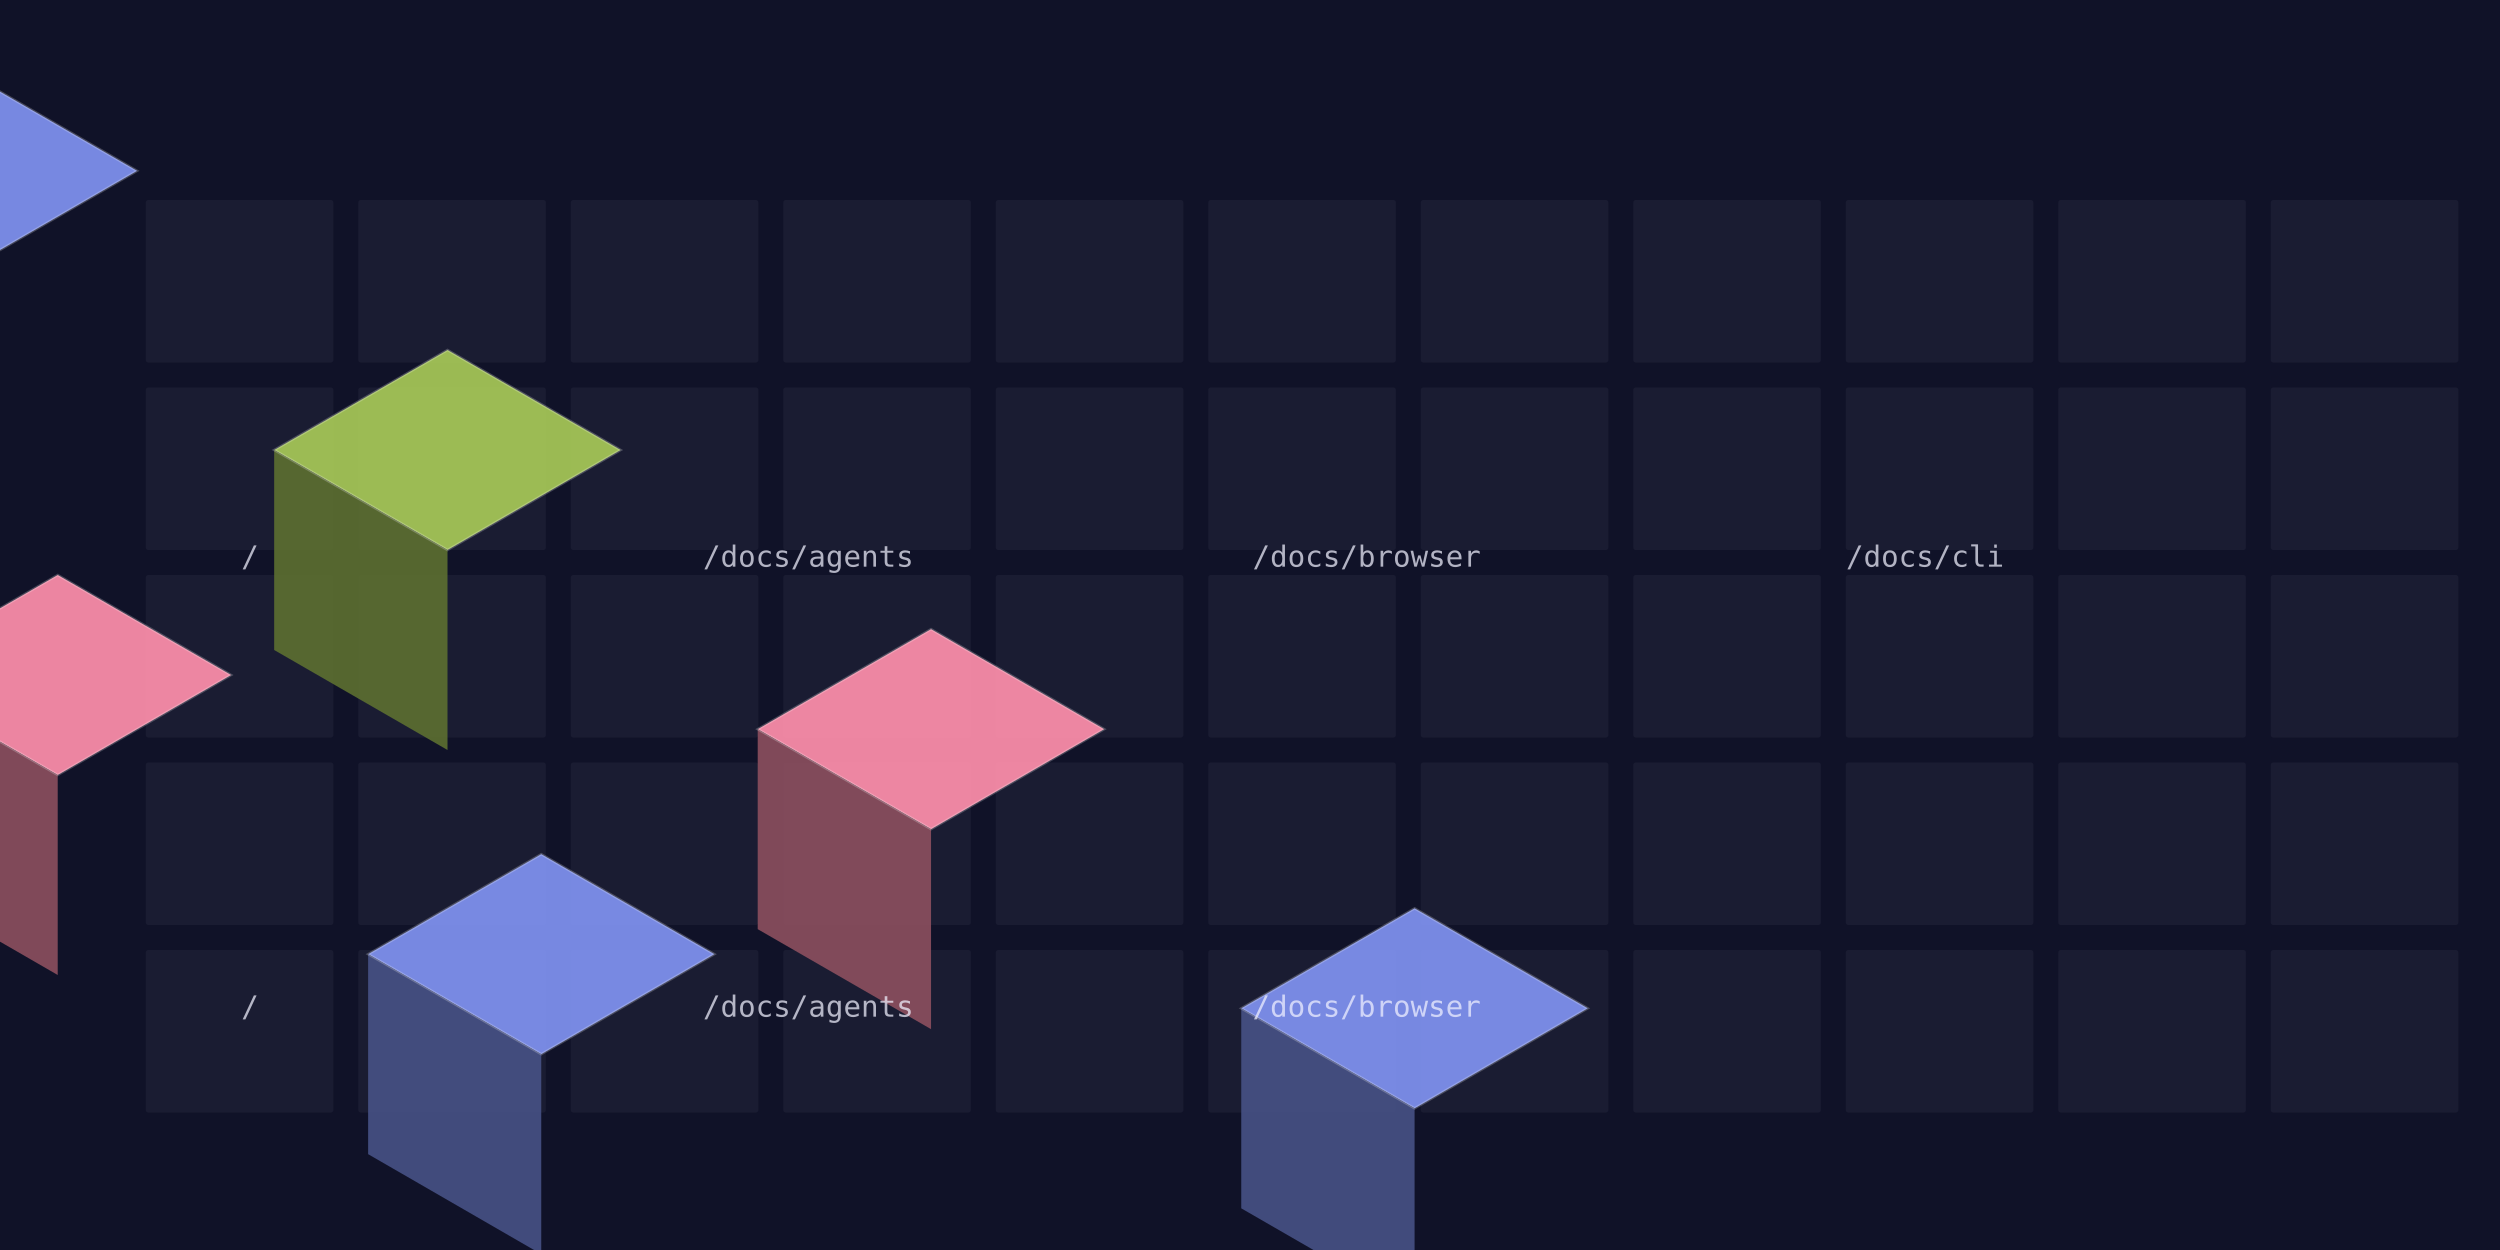
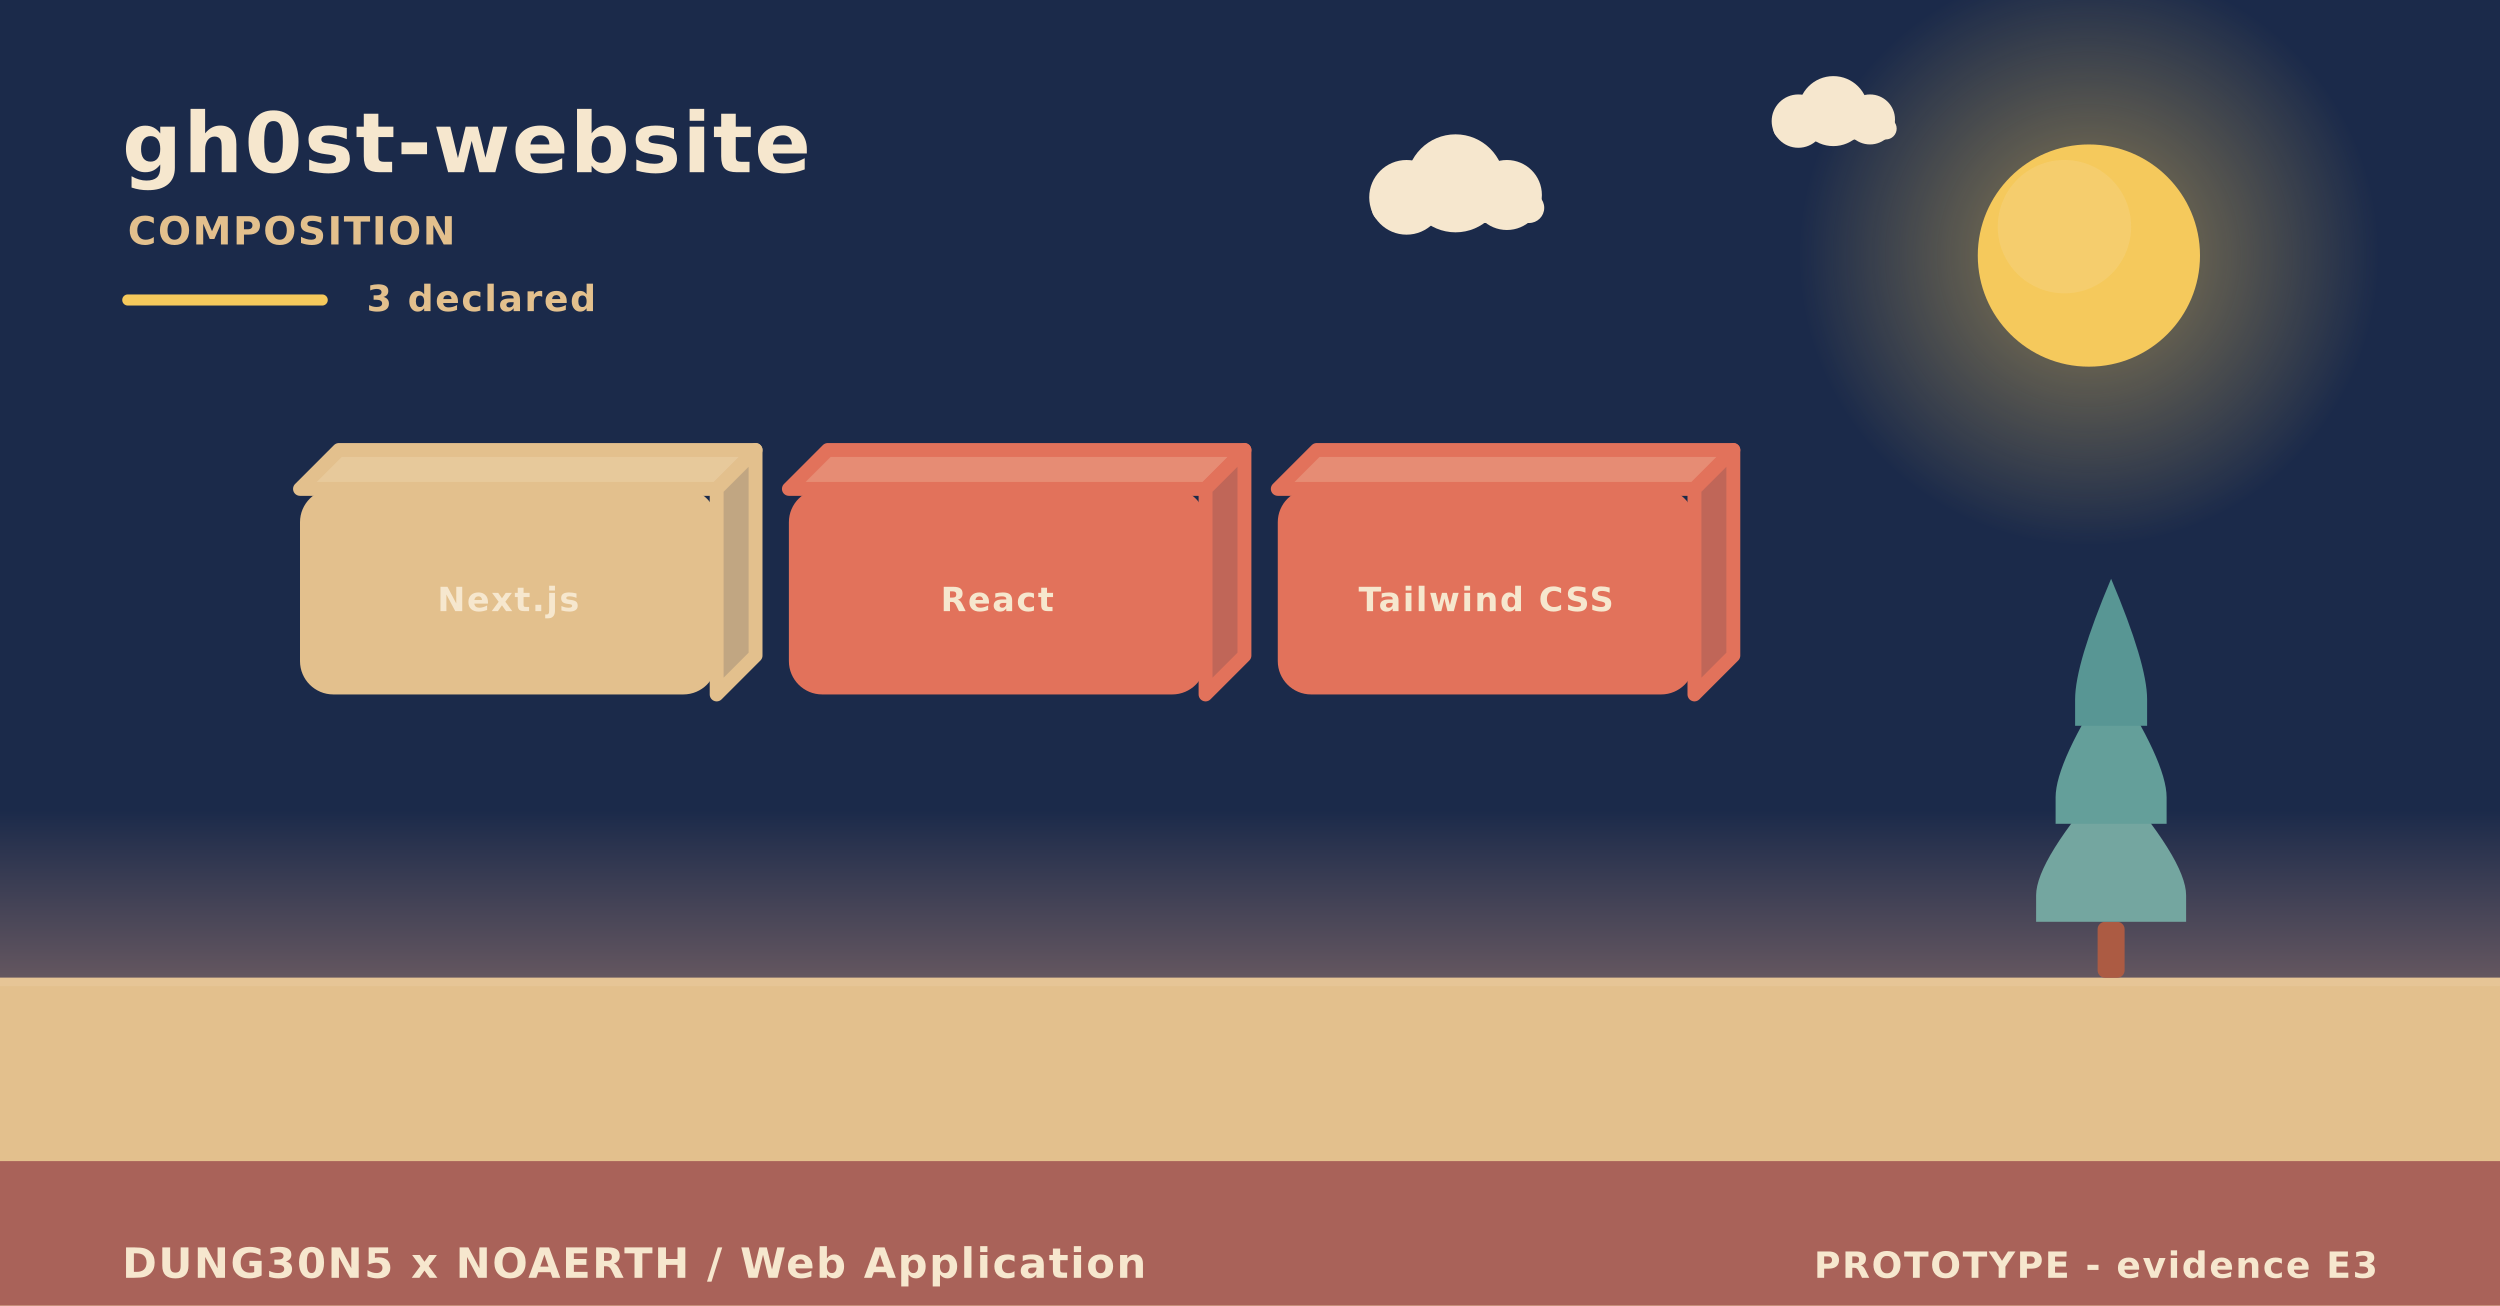
- <svg xmlns="http://www.w3.org/2000/svg" viewBox="0 0 1200 600" width="1200" height="600" role="img" aria-label="gh0st-website component map">
-   <rect width="1200" height="600" fill="#101228" />
-   <defs>
-     <linearGradient id="gc" x1="0" y1="0" x2="1" y2="1">
-       <stop offset="0%" stop-color="#8093f1" />
-       <stop offset="100%" stop-color="#a7c957" />
-     </linearGradient>
-   </defs>
-   <rect x="70.00" y="96.00" width="90.00" height="78.00" rx="1.20" fill="#f2f2ff" opacity="0.05" />
-   <rect x="172.00" y="96.00" width="90.00" height="78.00" rx="1.20" fill="#f2f2ff" opacity="0.05" />
-   <rect x="274.00" y="96.00" width="90.00" height="78.00" rx="1.20" fill="#f2f2ff" opacity="0.05" />
-   <rect x="376.00" y="96.00" width="90.00" height="78.00" rx="1.20" fill="#f2f2ff" opacity="0.05" />
-   <rect x="478.00" y="96.00" width="90.00" height="78.00" rx="1.20" fill="#f2f2ff" opacity="0.05" />
-   <rect x="580.00" y="96.00" width="90.00" height="78.00" rx="1.20" fill="#f2f2ff" opacity="0.05" />
-   <rect x="682.00" y="96.00" width="90.00" height="78.00" rx="1.20" fill="#f2f2ff" opacity="0.05" />
-   <rect x="784.00" y="96.00" width="90.00" height="78.00" rx="1.20" fill="#f2f2ff" opacity="0.05" />
-   <rect x="886.00" y="96.00" width="90.00" height="78.00" rx="1.20" fill="#f2f2ff" opacity="0.05" />
-   <rect x="988.00" y="96.00" width="90.00" height="78.00" rx="1.20" fill="#f2f2ff" opacity="0.05" />
-   <rect x="1090.00" y="96.00" width="90.00" height="78.00" rx="1.20" fill="#f2f2ff" opacity="0.05" />
-   <rect x="70.00" y="186.00" width="90.00" height="78.00" rx="1.20" fill="#f2f2ff" opacity="0.05" />
-   <rect x="172.00" y="186.00" width="90.00" height="78.00" rx="1.20" fill="#f2f2ff" opacity="0.05" />
-   <rect x="274.00" y="186.00" width="90.00" height="78.00" rx="1.20" fill="#f2f2ff" opacity="0.05" />
-   <rect x="376.00" y="186.00" width="90.00" height="78.00" rx="1.20" fill="#f2f2ff" opacity="0.05" />
-   <rect x="478.00" y="186.00" width="90.00" height="78.00" rx="1.20" fill="#f2f2ff" opacity="0.05" />
-   <rect x="580.00" y="186.00" width="90.00" height="78.00" rx="1.20" fill="#f2f2ff" opacity="0.05" />
-   <rect x="682.00" y="186.00" width="90.00" height="78.00" rx="1.20" fill="#f2f2ff" opacity="0.05" />
-   <rect x="784.00" y="186.00" width="90.00" height="78.00" rx="1.20" fill="#f2f2ff" opacity="0.05" />
-   <rect x="886.00" y="186.00" width="90.00" height="78.00" rx="1.20" fill="#f2f2ff" opacity="0.05" />
-   <rect x="988.00" y="186.00" width="90.00" height="78.00" rx="1.20" fill="#f2f2ff" opacity="0.05" />
-   <rect x="1090.00" y="186.00" width="90.00" height="78.00" rx="1.20" fill="#f2f2ff" opacity="0.05" />
-   <rect x="70.00" y="276.00" width="90.00" height="78.00" rx="1.20" fill="#f2f2ff" opacity="0.05" />
-   <rect x="172.00" y="276.00" width="90.00" height="78.00" rx="1.20" fill="#f2f2ff" opacity="0.05" />
-   <rect x="274.00" y="276.00" width="90.00" height="78.00" rx="1.20" fill="#f2f2ff" opacity="0.05" />
-   <rect x="376.00" y="276.00" width="90.00" height="78.00" rx="1.20" fill="#f2f2ff" opacity="0.05" />
-   <rect x="478.00" y="276.00" width="90.00" height="78.00" rx="1.20" fill="#f2f2ff" opacity="0.05" />
-   <rect x="580.00" y="276.00" width="90.00" height="78.00" rx="1.20" fill="#f2f2ff" opacity="0.05" />
-   <rect x="682.00" y="276.00" width="90.00" height="78.00" rx="1.20" fill="#f2f2ff" opacity="0.05" />
-   <rect x="784.00" y="276.00" width="90.00" height="78.00" rx="1.20" fill="#f2f2ff" opacity="0.05" />
-   <rect x="886.00" y="276.00" width="90.00" height="78.00" rx="1.20" fill="#f2f2ff" opacity="0.05" />
-   <rect x="988.00" y="276.00" width="90.00" height="78.00" rx="1.20" fill="#f2f2ff" opacity="0.05" />
-   <rect x="1090.00" y="276.00" width="90.00" height="78.00" rx="1.20" fill="#f2f2ff" opacity="0.05" />
-   <rect x="70.00" y="366.00" width="90.00" height="78.00" rx="1.20" fill="#f2f2ff" opacity="0.05" />
-   <rect x="172.00" y="366.00" width="90.00" height="78.00" rx="1.20" fill="#f2f2ff" opacity="0.05" />
-   <rect x="274.00" y="366.00" width="90.00" height="78.00" rx="1.20" fill="#f2f2ff" opacity="0.05" />
-   <rect x="376.00" y="366.00" width="90.00" height="78.00" rx="1.20" fill="#f2f2ff" opacity="0.05" />
-   <rect x="478.00" y="366.00" width="90.00" height="78.00" rx="1.20" fill="#f2f2ff" opacity="0.05" />
-   <rect x="580.00" y="366.00" width="90.00" height="78.00" rx="1.20" fill="#f2f2ff" opacity="0.05" />
-   <rect x="682.00" y="366.00" width="90.00" height="78.00" rx="1.20" fill="#f2f2ff" opacity="0.05" />
-   <rect x="784.00" y="366.00" width="90.00" height="78.00" rx="1.20" fill="#f2f2ff" opacity="0.05" />
-   <rect x="886.00" y="366.00" width="90.00" height="78.00" rx="1.20" fill="#f2f2ff" opacity="0.05" />
-   <rect x="988.00" y="366.00" width="90.00" height="78.00" rx="1.20" fill="#f2f2ff" opacity="0.05" />
-   <rect x="1090.00" y="366.00" width="90.00" height="78.00" rx="1.20" fill="#f2f2ff" opacity="0.05" />
-   <rect x="70.00" y="456.00" width="90.00" height="78.00" rx="1.20" fill="#f2f2ff" opacity="0.05" />
-   <rect x="172.00" y="456.00" width="90.00" height="78.00" rx="1.20" fill="#f2f2ff" opacity="0.05" />
-   <rect x="274.00" y="456.00" width="90.00" height="78.00" rx="1.20" fill="#f2f2ff" opacity="0.05" />
-   <rect x="376.00" y="456.00" width="90.00" height="78.00" rx="1.20" fill="#f2f2ff" opacity="0.05" />
-   <rect x="478.00" y="456.00" width="90.00" height="78.00" rx="1.20" fill="#f2f2ff" opacity="0.05" />
-   <rect x="580.00" y="456.00" width="90.00" height="78.00" rx="1.20" fill="#f2f2ff" opacity="0.05" />
-   <rect x="682.00" y="456.00" width="90.00" height="78.00" rx="1.20" fill="#f2f2ff" opacity="0.05" />
-   <rect x="784.00" y="456.00" width="90.00" height="78.00" rx="1.20" fill="#f2f2ff" opacity="0.05" />
-   <rect x="886.00" y="456.00" width="90.00" height="78.00" rx="1.20" fill="#f2f2ff" opacity="0.05" />
-   <rect x="988.00" y="456.00" width="90.00" height="78.00" rx="1.20" fill="#f2f2ff" opacity="0.05" />
-   <rect x="1090.00" y="456.00" width="90.00" height="78.00" rx="1.20" fill="#f2f2ff" opacity="0.05" />
-   <g transform="rotate(0 120 140)">
-     <polygon points="-17.3,34.0 65.8,82.0 -17.3,130.0 -100.5,82.0" fill="#8093f1" opacity="0.92" />
-     <polygon points="-100.5,82.0 -17.3,130.0 -17.3,226.0 -100.5,178.0" fill="#465185" opacity="0.9" />
-     <polygon points="-17.3,34.0 65.8,82.0 -17.3,130.0 -100.5,82.0" fill="none" stroke="rgba(255,255,255,0.220)" stroke-width="1.2" />
-     <animateTransform attributeName="transform" type="rotate" values="-32.0 0.00 0.00 0.0 0.00 0.00" dur="6.5s" begin="0.0s" repeatCount="indefinite" />
+ <svg xmlns="http://www.w3.org/2000/svg" width="900" height="470" viewBox="0 0 900 470" role="img" aria-label="gh0st-website - how it is composed">
+   <linearGradient id="skyc" x1="0" y1="0" x2="0" y2="1">
+     <stop offset="0" stop-color="#1b2a4a" />
+     <stop offset="0.62" stop-color="#1b2a4a" />
+     <stop offset="1" stop-color="#f3ad8a" />
+   </linearGradient>
+   <rect width="900" height="470" fill="url(#skyc)" />
+   <radialGradient id="sunc">
+     <stop offset="0.35" stop-color="#f5c95c" stop-opacity="0.34" />
+     <stop offset="1" stop-color="#f5c95c" stop-opacity="0" />
+   </radialGradient>
+   <circle cx="752" cy="92" r="104" fill="url(#sunc)" />
+   <circle cx="752" cy="92" r="40" fill="#f5c95c" />
+   <circle cx="743.2" cy="81.6" r="24" fill="#f5d27e" opacity="0.5" />
+   <g>
+     <circle cx="524" cy="66" r="17.64" fill="#f6e7ce" />
+     <circle cx="506.36" cy="71.04" r="13.44" fill="#f6e7ce" />
+     <circle cx="542.48" cy="70.2" r="12.6" fill="#f6e7ce" />
+     <rect x="493.76" y="69.36" width="62.16" height="10.92" rx="5.46" fill="#f6e7ce" />
+     <animateTransform attributeName="transform" type="translate" values="0 0;24 0;0 0" dur="36s" begin="0s" repeatCount="indefinite" />
  </g>
-   <text x="120" y="272" font-family="ui-monospace,Menlo,monospace" font-size="14" fill="rgba(242,242,255,0.720)" text-anchor="middle">/</text>
-   <g transform="rotate(0 388 140)">
-     <polygon points="214.8,168.0 297.9,216.0 214.8,264.0 131.6,216.0" fill="#a7c957" opacity="0.92" />
-     <polygon points="131.6,216.0 214.8,264.0 214.8,360.0 131.6,312.0" fill="#5c6f30" opacity="0.9" />
-     <polygon points="214.8,168.0 297.9,216.0 214.8,264.0 131.6,216.0" fill="none" stroke="rgba(255,255,255,0.220)" stroke-width="1.2" />
-     <animateTransform attributeName="transform" type="rotate" values="-32.0 0.00 0.00 0.0 0.00 0.00" dur="6.5s" begin="0.4s" repeatCount="indefinite" />
+   <g>
+     <circle cx="660" cy="40" r="12.6" fill="#f6e7ce" />
+     <circle cx="647.4" cy="43.6" r="9.6" fill="#f6e7ce" />
+     <circle cx="673.2" cy="43" r="9" fill="#f6e7ce" />
+     <rect x="638.4" y="42.4" width="44.4" height="7.8" rx="3.9" fill="#f6e7ce" />
+     <animateTransform attributeName="transform" type="translate" values="0 0;-18 0;0 0" dur="46s" begin="3s" repeatCount="indefinite" />
  </g>
-   <text x="388" y="272" font-family="ui-monospace,Menlo,monospace" font-size="14" fill="rgba(242,242,255,0.720)" text-anchor="middle">/docs/agents</text>
-   <g transform="rotate(0 656 140)">
-     <polygon points="446.9,302.0 530.0,350.0 446.9,398.0 363.7,350.0" fill="#ff8fab" opacity="0.92" />
-     <polygon points="363.7,350.0 446.9,398.0 446.9,494.0 363.7,446.0" fill="#8c4f5e" opacity="0.9" />
-     <polygon points="446.9,302.0 530.0,350.0 446.9,398.0 363.7,350.0" fill="none" stroke="rgba(255,255,255,0.220)" stroke-width="1.2" />
-     <animateTransform attributeName="transform" type="rotate" values="-32.0 0.00 0.00 0.0 0.00 0.00" dur="6.5s" begin="0.8s" repeatCount="indefinite" />
+   <rect x="0" y="352" width="900" height="118" fill="#e3c08d" />
+   <rect x="0" y="352" width="900" height="3" fill="#e6c596" />
+   <text x="44" y="62" font-family="Verdana,DejaVu Sans,sans-serif" font-size="30" font-weight="700" letter-spacing="0.6" fill="#f6e7ce" text-anchor="start">gh0st-website</text>
+   <text x="46" y="88" font-family="Verdana,DejaVu Sans,sans-serif" font-size="14" font-weight="700" letter-spacing="0.6" fill="#e3c08d" text-anchor="start">COMPOSITION</text>
+   <rect x="44" y="106" width="74" height="4" rx="2" fill="#f5c95c" />
+   <text x="132" y="112" font-family="Verdana,DejaVu Sans,sans-serif" font-size="13" font-weight="700" letter-spacing="0.6" fill="#e3c08d" text-anchor="start">3 declared</text>
+   <g>
+     <path d="M108,176 L258,176 L272,162 L122,162 Z" fill="#e7c99b" stroke="#e3c08d" stroke-width="5" stroke-linejoin="round" />
+     <path d="M258,176 L272,162 L272,236 L258,250 Z" fill="#c1a682" stroke="#e3c08d" stroke-width="5" stroke-linejoin="round" />
+     <rect x="108" y="176" width="150" height="74" rx="12" fill="#e3c08d" />
+     <animateTransform attributeName="transform" type="translate" values="0 10;0 0" dur="0.75s" begin="0s" fill="freeze" />
  </g>
-   <text x="656" y="272" font-family="ui-monospace,Menlo,monospace" font-size="14" fill="rgba(242,242,255,0.720)" text-anchor="middle">/docs/browser</text>
-   <g transform="rotate(0 924 140)">
-     <polygon points="679.0,436.0 762.1,484.0 679.0,532.0 595.8,484.0" fill="#8093f1" opacity="0.92" />
-     <polygon points="595.8,484.0 679.0,532.0 679.0,628.0 595.8,580.0" fill="#465185" opacity="0.9" />
-     <polygon points="679.0,436.0 762.1,484.0 679.0,532.0 595.8,484.0" fill="none" stroke="rgba(255,255,255,0.220)" stroke-width="1.2" />
-     <animateTransform attributeName="transform" type="rotate" values="-32.0 0.00 0.00 0.0 0.00 0.00" dur="6.5s" begin="1.2s" repeatCount="indefinite" />
+   <text x="183" y="220" font-family="Verdana,DejaVu Sans,sans-serif" font-size="12" font-weight="700" letter-spacing="0.6" fill="#f6e7ce" text-anchor="middle">Next.js</text>
+   <g>
+     <path d="M284,176 L434,176 L448,162 L298,162 Z" fill="#e68c74" stroke="#e2725b" stroke-width="5" stroke-linejoin="round" />
+     <path d="M434,176 L448,162 L448,236 L434,250 Z" fill="#c06658" stroke="#e2725b" stroke-width="5" stroke-linejoin="round" />
+     <rect x="284" y="176" width="150" height="74" rx="12" fill="#e2725b" />
+     <animateTransform attributeName="transform" type="translate" values="0 10;0 0" dur="0.75s" begin="0.16s" fill="freeze" />
  </g>
-   <text x="924" y="272" font-family="ui-monospace,Menlo,monospace" font-size="14" fill="rgba(242,242,255,0.720)" text-anchor="middle">/docs/cli</text>
-   <g transform="rotate(0 120 356)">
-     <polygon points="-204.4,142.0 -121.2,190.0 -204.4,238.0 -287.5,190.0" fill="#a7c957" opacity="0.92" />
-     <polygon points="-287.5,190.0 -204.4,238.0 -204.4,334.0 -287.5,286.0" fill="#5c6f30" opacity="0.9" />
-     <polygon points="-204.4,142.0 -121.2,190.0 -204.4,238.0 -287.5,190.0" fill="none" stroke="rgba(255,255,255,0.220)" stroke-width="1.2" />
-     <animateTransform attributeName="transform" type="rotate" values="-32.0 0.00 0.00 0.0 0.00 0.00" dur="6.5s" begin="1.6s" repeatCount="indefinite" />
+   <text x="359" y="220" font-family="Verdana,DejaVu Sans,sans-serif" font-size="12" font-weight="700" letter-spacing="0.6" fill="#f6e7ce" text-anchor="middle">React</text>
+   <g>
+     <path d="M460,176 L610,176 L624,162 L474,162 Z" fill="#e68c74" stroke="#e2725b" stroke-width="5" stroke-linejoin="round" />
+     <path d="M610,176 L624,162 L624,236 L610,250 Z" fill="#c06658" stroke="#e2725b" stroke-width="5" stroke-linejoin="round" />
+     <rect x="460" y="176" width="150" height="74" rx="12" fill="#e2725b" />
+     <animateTransform attributeName="transform" type="translate" values="0 10;0 0" dur="0.75s" begin="0.32s" fill="freeze" />
  </g>
-   <text x="120" y="488" font-family="ui-monospace,Menlo,monospace" font-size="14" fill="rgba(242,242,255,0.720)" text-anchor="middle">/</text>
-   <g transform="rotate(0 388 356)">
-     <polygon points="27.7,276.0 110.9,324.0 27.7,372.0 -55.4,324.0" fill="#ff8fab" opacity="0.92" />
-     <polygon points="-55.4,324.0 27.7,372.0 27.7,468.0 -55.4,420.0" fill="#8c4f5e" opacity="0.9" />
-     <polygon points="27.7,276.0 110.9,324.0 27.7,372.0 -55.4,324.0" fill="none" stroke="rgba(255,255,255,0.220)" stroke-width="1.2" />
-     <animateTransform attributeName="transform" type="rotate" values="-32.0 0.00 0.00 0.0 0.00 0.00" dur="6.5s" begin="2.0s" repeatCount="indefinite" />
-   </g>
-   <text x="388" y="488" font-family="ui-monospace,Menlo,monospace" font-size="14" fill="rgba(242,242,255,0.720)" text-anchor="middle">/docs/agents</text>
-   <g transform="rotate(0 656 356)">
-     <polygon points="259.8,410.0 342.9,458.0 259.8,506.0 176.7,458.0" fill="#8093f1" opacity="0.92" />
-     <polygon points="176.7,458.0 259.8,506.0 259.8,602.0 176.7,554.0" fill="#465185" opacity="0.9" />
-     <polygon points="259.8,410.0 342.9,458.0 259.8,506.0 176.7,458.0" fill="none" stroke="rgba(255,255,255,0.220)" stroke-width="1.2" />
-     <animateTransform attributeName="transform" type="rotate" values="-32.0 0.00 0.00 0.0 0.00 0.00" dur="6.5s" begin="2.4s" repeatCount="indefinite" />
-   </g>
-   <text x="656" y="488" font-family="ui-monospace,Menlo,monospace" font-size="14" fill="rgba(242,242,255,0.720)" text-anchor="middle">/docs/browser</text>
+   <text x="535" y="220" font-family="Verdana,DejaVu Sans,sans-serif" font-size="12" font-weight="700" letter-spacing="0.6" fill="#f6e7ce" text-anchor="middle">Tailwind CSS</text>
+   <rect x="755.14" y="331.84" width="9.72" height="20.16" rx="2.7" fill="#ac5b43" />
+   <path d="M760,278.92 Q733,309.61 733,322.31 Q733,331.84 733,331.84 L787,331.84 Q787,331.84 787,322.31 Q787,309.61 760,278.92 Z" fill="#74a6a0" />
+   <path d="M760,243.64 Q740.02,274.33 740.02,287.03 Q740.02,296.56 740.02,296.56 L779.98,296.56 Q779.98,296.56 779.98,287.03 Q779.98,274.33 760,243.64 Z" fill="#649f9a" />
+   <path d="M760,208.36 Q747.04,239.05 747.04,251.75 Q747.04,261.28 747.04,261.28 L772.96,261.28 Q772.96,261.28 772.96,251.75 Q772.96,239.05 760,208.36 Z" fill="#589694" />
+   <rect x="0" y="418" width="900" height="52" rx="0" fill="#a65c56" opacity="0.94" />
+   <text x="44" y="460" font-family="Verdana,DejaVu Sans,sans-serif" font-size="15" font-weight="700" letter-spacing="0.6" fill="#f6e7ce" text-anchor="start">DUNG30N5 x NOAERTH  /  Web Application</text>
+   <text x="856" y="460" font-family="Verdana,DejaVu Sans,sans-serif" font-size="13" font-weight="700" letter-spacing="0.6" fill="#f6e7ce" text-anchor="end">PROTOTYPE  -  evidence E3</text>
</svg>
